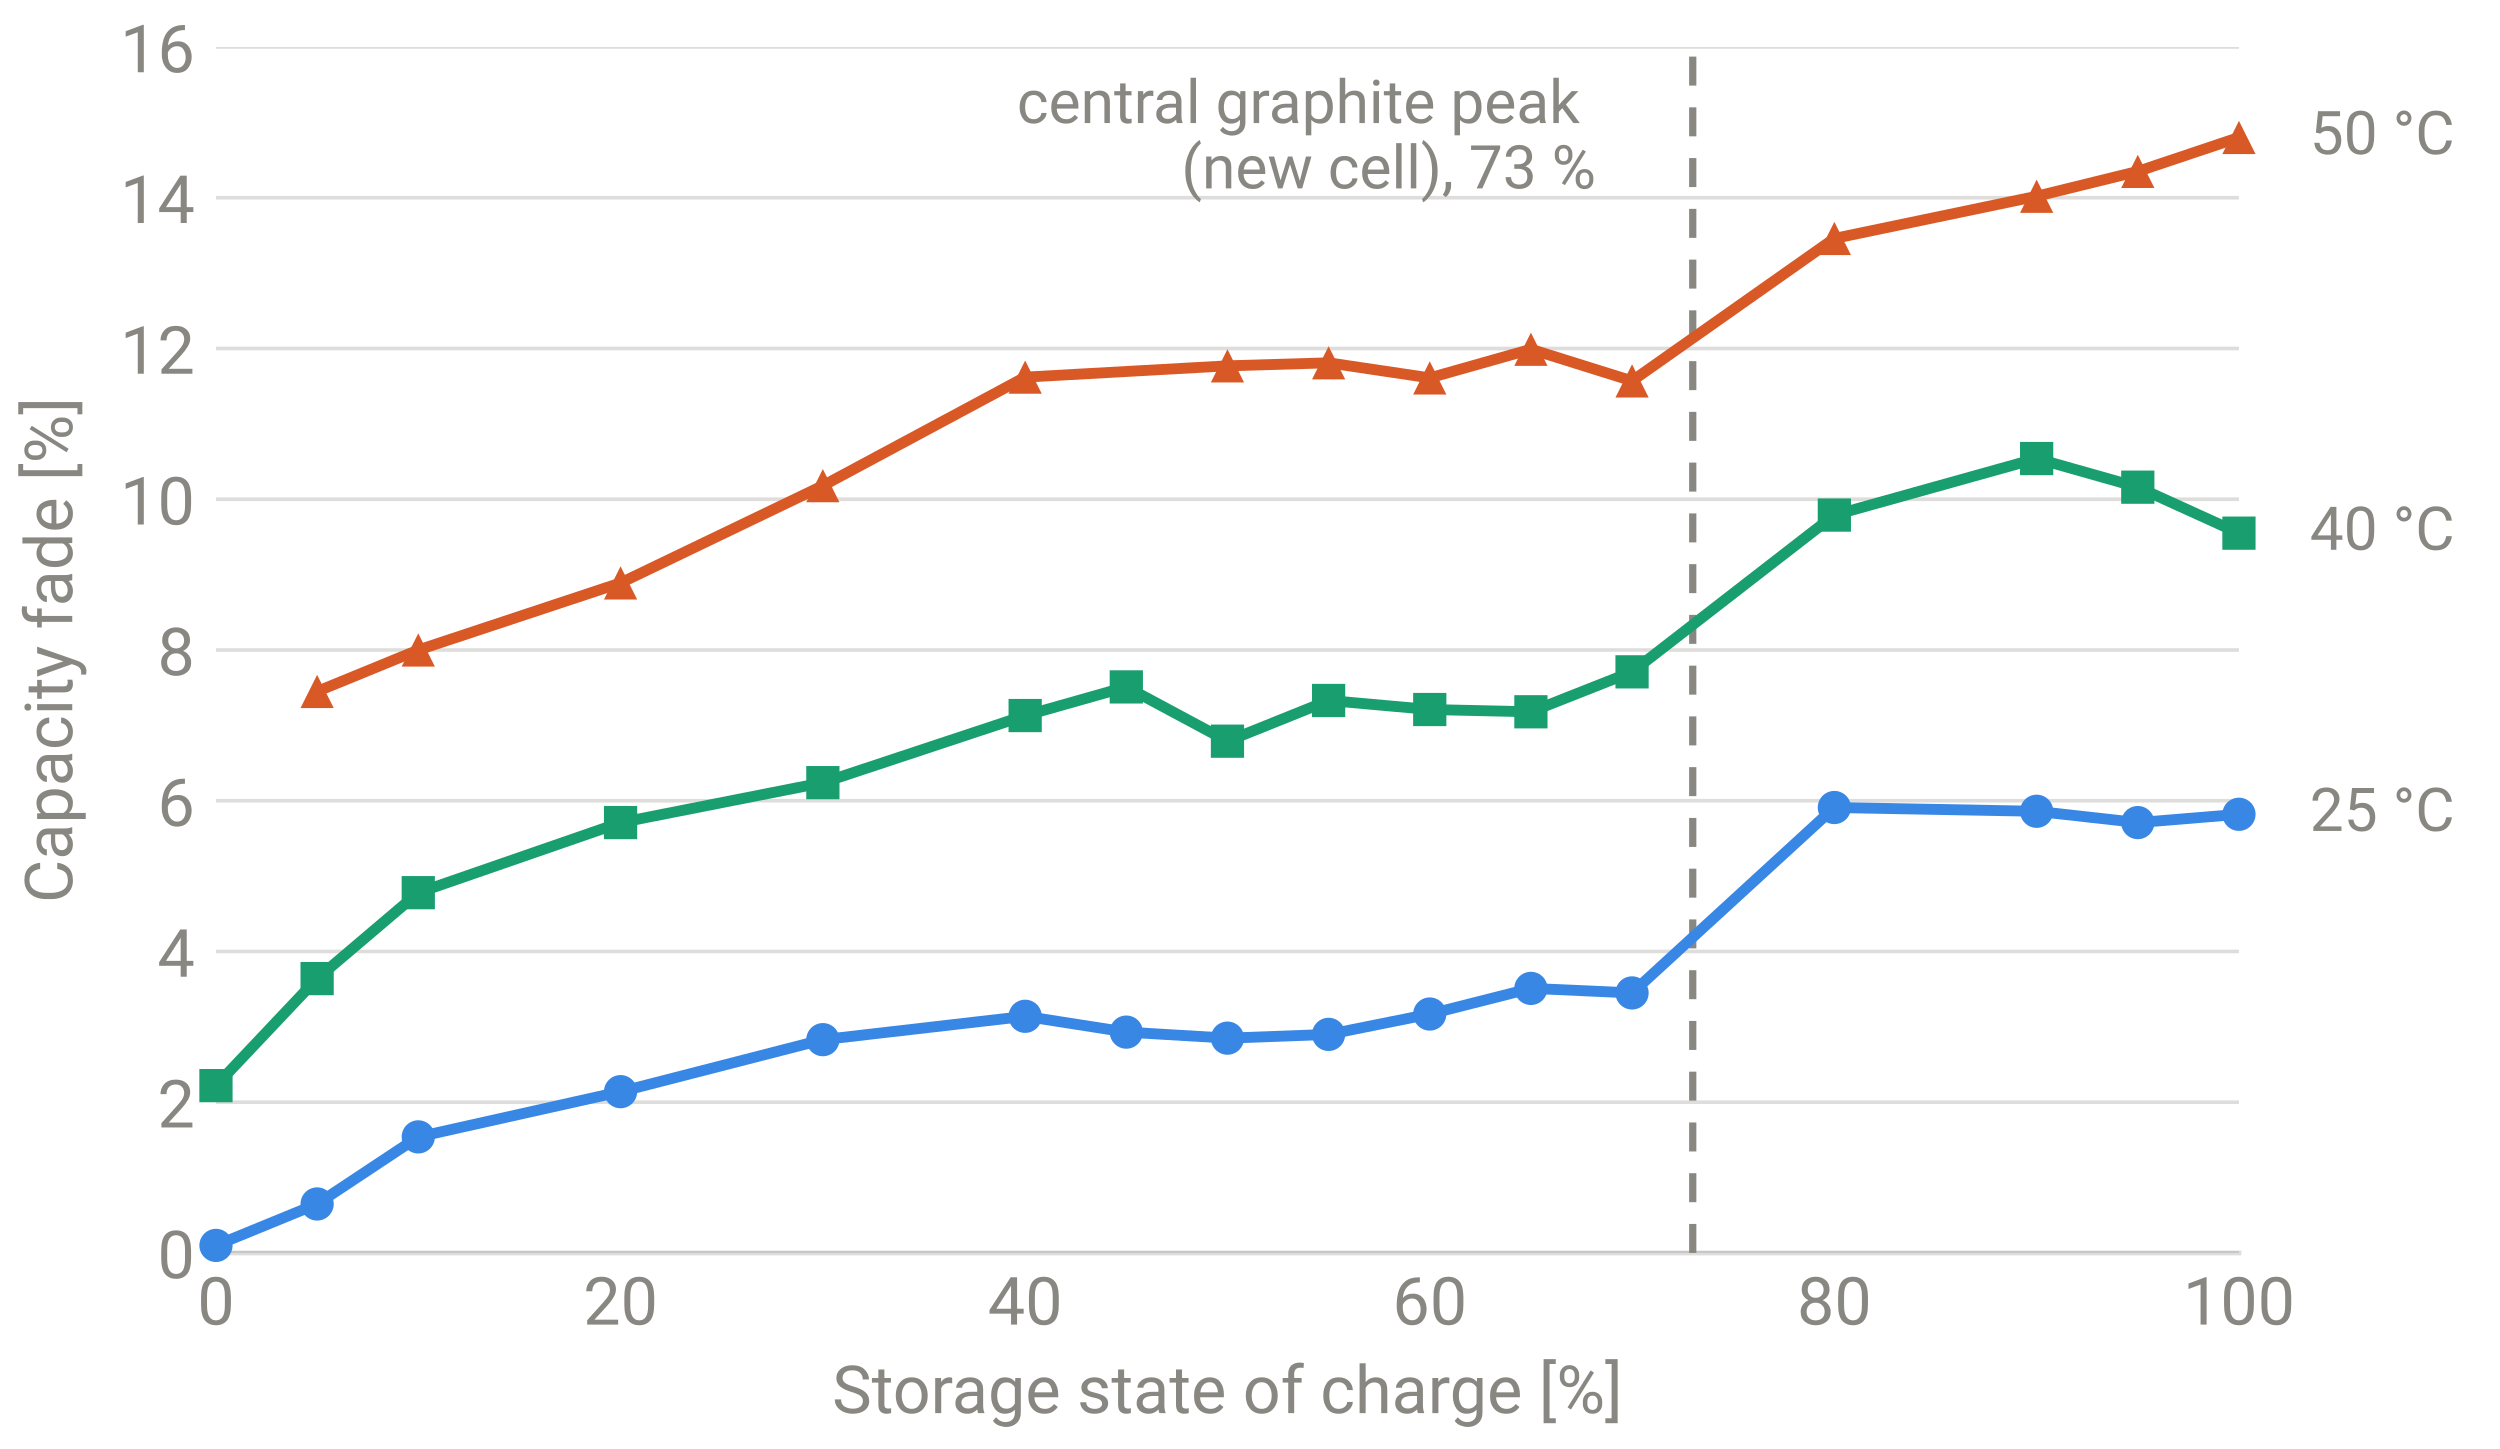
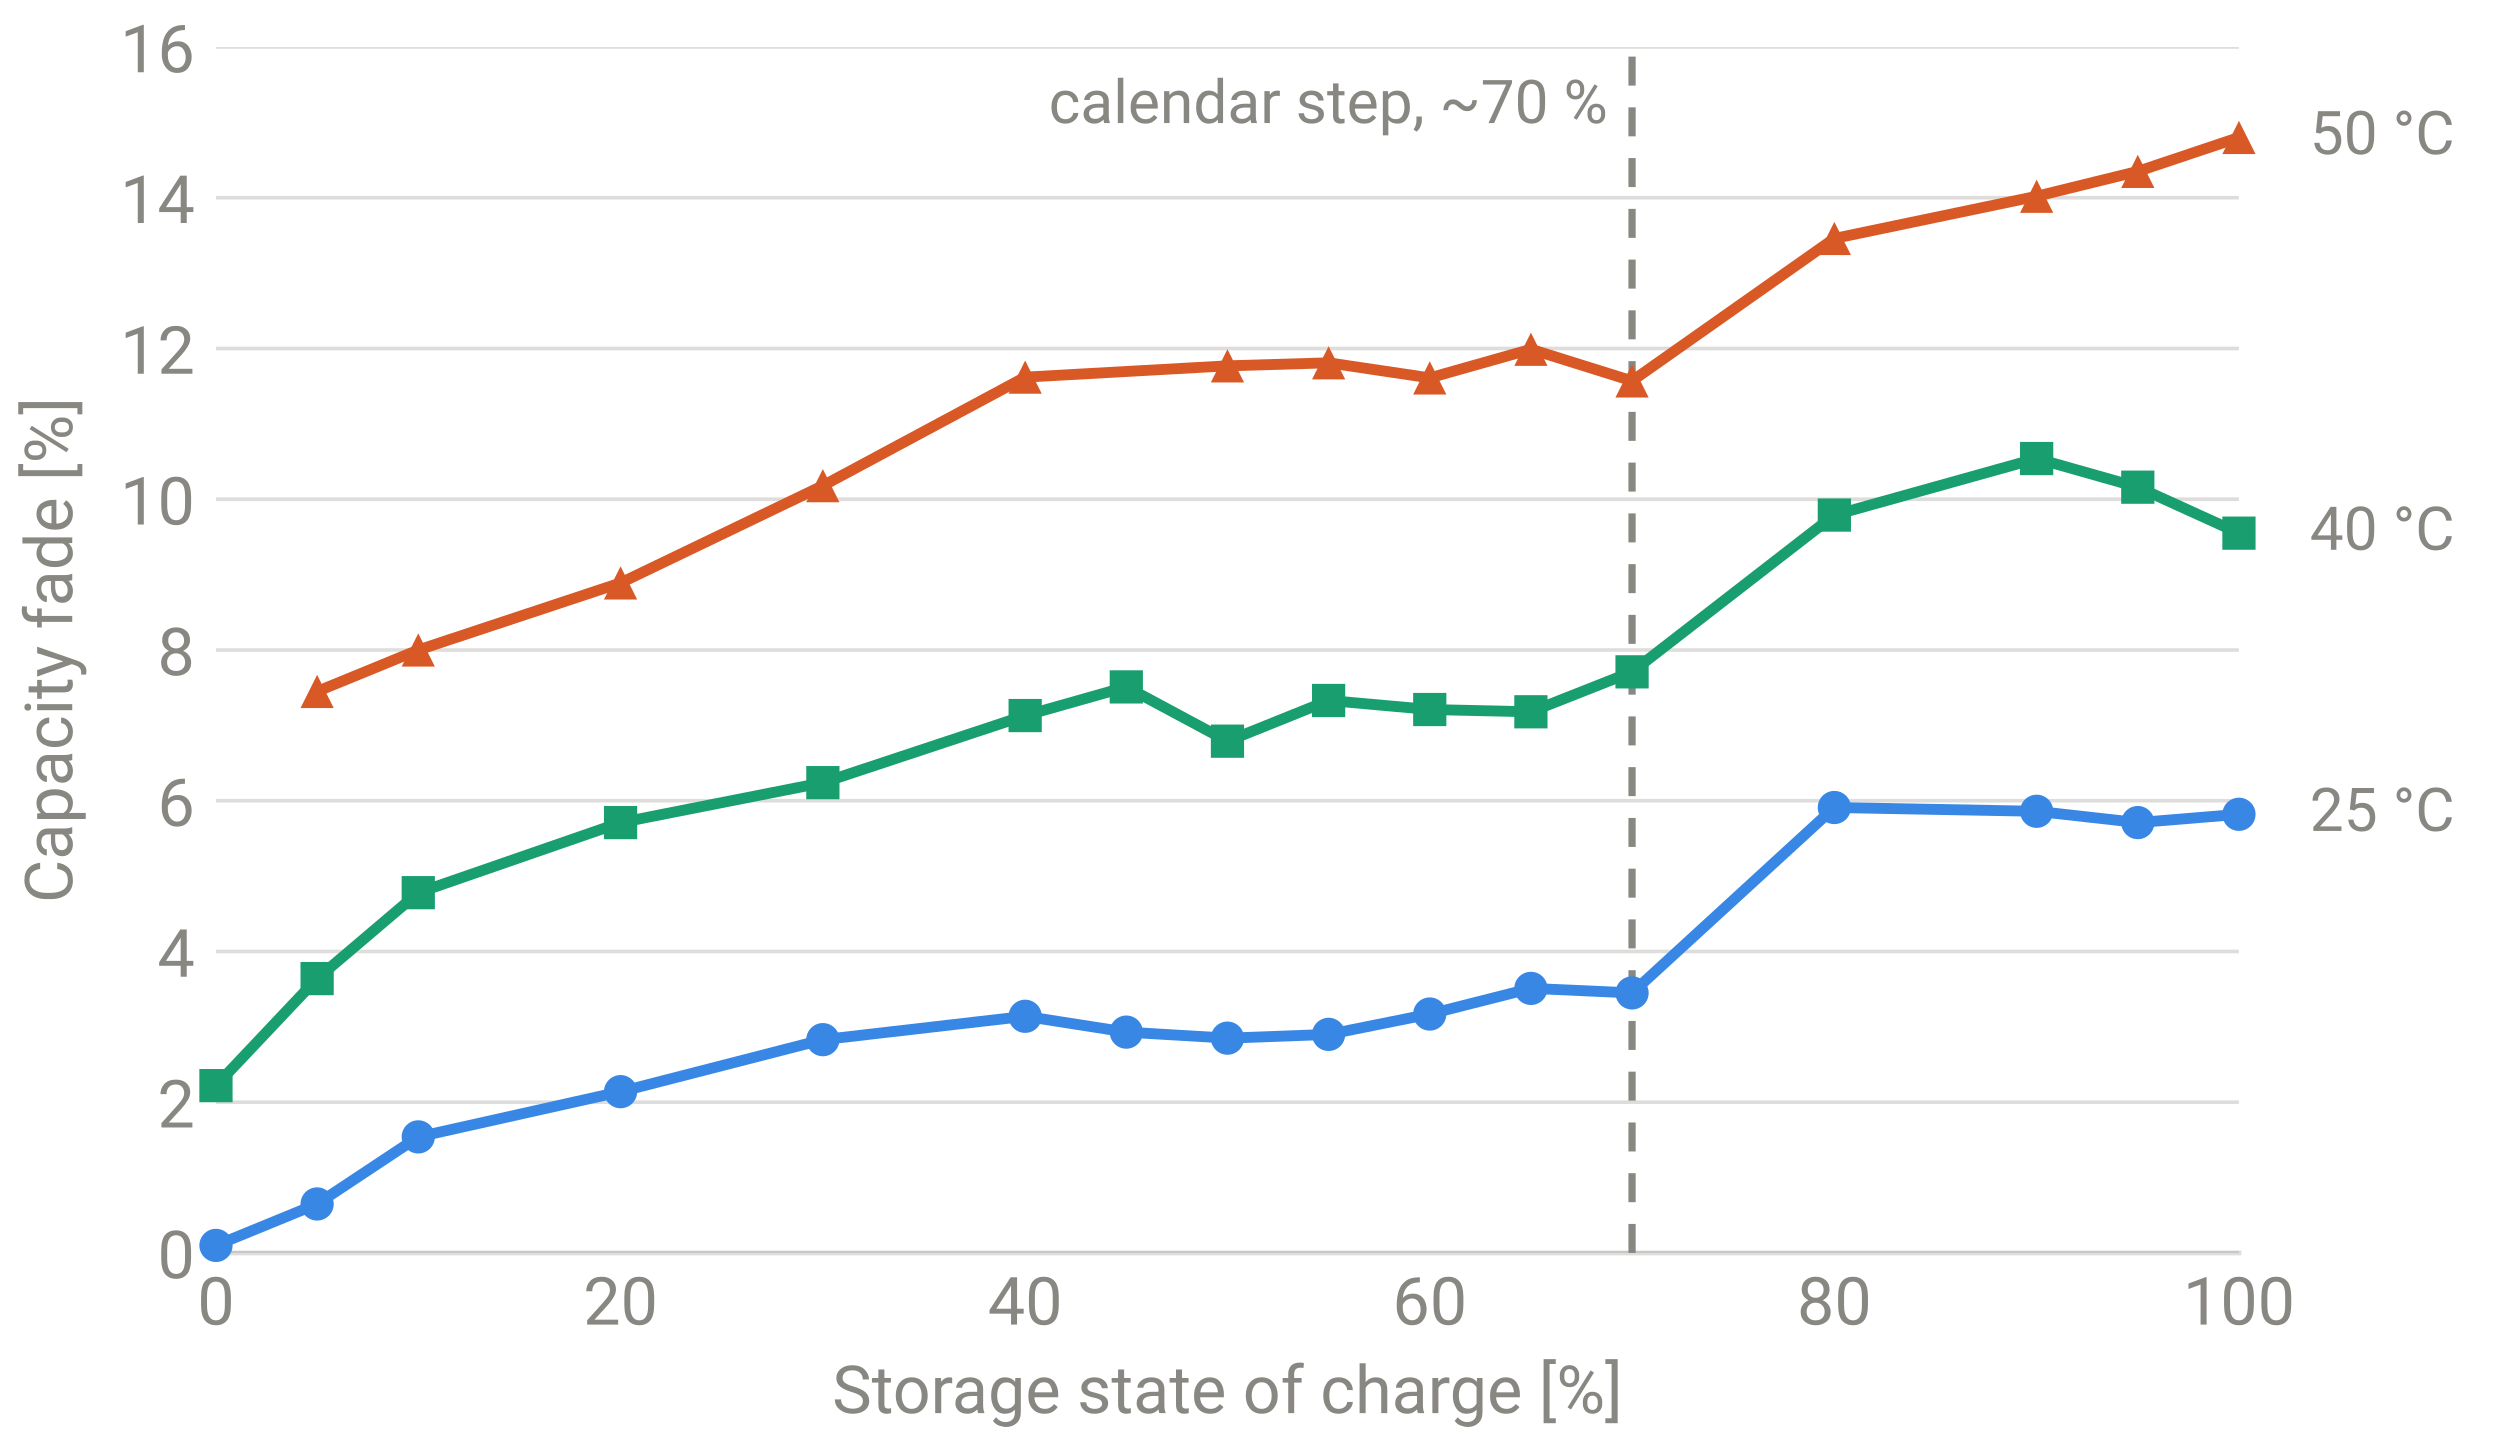
<svg xmlns="http://www.w3.org/2000/svg" xmlns:xlink="http://www.w3.org/1999/xlink" width="413.747pt" height="239.755pt" viewBox="0 0 413.747 239.755" version="1.1">
  <defs>
    <style type="text/css">*{stroke-linejoin: round; stroke-linecap: butt}</style>
  </defs>
  <g id="figure_1">
    <g id="patch_1">
      <path d="M 0 239.755  L 413.747 239.755  L 413.747 0  L 0 0  L 0 239.755  z " style="fill: none" />
    </g>
    <g id="axes_1">
      <g id="patch_2">
        <path d="M 35.743 207.363  L 370.543 207.363  L 370.543 7.779  L 35.743 7.779  L 35.743 207.363  z " style="fill: none" />
      </g>
      <g id="matplotlib.axis_1">
        <g id="xtick_1">
          <g id="line2d_1" />
          <g id="text_1">
            <text style="font-size: 11px; font-family: system-ui, -apple-system, Segoe UI, Roboto, Helvetica, Arial, sans-serif; text-anchor: middle; fill: #898781" x="35.743" y="219.221" transform="rotate(-0 35.74344 219.2214)">0</text>
          </g>
        </g>
        <g id="xtick_2">
          <g id="line2d_2" />
          <g id="text_2">
            <text style="font-size: 11px; font-family: system-ui, -apple-system, Segoe UI, Roboto, Helvetica, Arial, sans-serif; text-anchor: middle; fill: #898781" x="102.703" y="219.221" transform="rotate(-0 102.7034 219.2214)">20</text>
          </g>
        </g>
        <g id="xtick_3">
          <g id="line2d_3" />
          <g id="text_3">
            <text style="font-size: 11px; font-family: system-ui, -apple-system, Segoe UI, Roboto, Helvetica, Arial, sans-serif; text-anchor: middle; fill: #898781" x="169.663" y="219.221" transform="rotate(-0 169.6634 219.2214)">40</text>
          </g>
        </g>
        <g id="xtick_4">
          <g id="line2d_4" />
          <g id="text_4">
            <text style="font-size: 11px; font-family: system-ui, -apple-system, Segoe UI, Roboto, Helvetica, Arial, sans-serif; text-anchor: middle; fill: #898781" x="236.623" y="219.221" transform="rotate(-0 236.6234 219.2214)">60</text>
          </g>
        </g>
        <g id="xtick_5">
          <g id="line2d_5" />
          <g id="text_5">
            <text style="font-size: 11px; font-family: system-ui, -apple-system, Segoe UI, Roboto, Helvetica, Arial, sans-serif; text-anchor: middle; fill: #898781" x="303.583" y="219.221" transform="rotate(-0 303.5834 219.2214)">80</text>
          </g>
        </g>
        <g id="xtick_6">
          <g id="line2d_6" />
          <g id="text_6">
            <text style="font-size: 11px; font-family: system-ui, -apple-system, Segoe UI, Roboto, Helvetica, Arial, sans-serif; text-anchor: middle; fill: #898781" x="370.543" y="219.221" transform="rotate(-0 370.5434 219.2214)">100</text>
          </g>
        </g>
        <g id="text_7">
          <text style="font-size: 11px; font-family: system-ui, -apple-system, Segoe UI, Roboto, Helvetica, Arial, sans-serif; text-anchor: middle; fill: #898781" x="203.143" y="233.867" transform="rotate(-0 203.1434 233.8674)">Storage state of charge [%]</text>
        </g>
      </g>
      <g id="matplotlib.axis_2">
        <g id="ytick_1">
          <g id="line2d_7">
            <path d="M 35.743 207.363  L 370.543 207.363  " clip-path="url(#p895e532424)" style="fill: none; stroke: #898781; stroke-opacity: 0.28; stroke-width: 0.6; stroke-linecap: round" />
          </g>
          <g id="line2d_8" />
          <g id="text_8">
            <text style="font-size: 11px; font-family: system-ui, -apple-system, Segoe UI, Roboto, Helvetica, Arial, sans-serif; text-anchor: end; fill: #898781" x="32.243" y="211.542" transform="rotate(-0 32.24344 211.5423)">0</text>
          </g>
        </g>
        <g id="ytick_2">
          <g id="line2d_9">
            <path d="M 35.743 182.415  L 370.543 182.415  " clip-path="url(#p895e532424)" style="fill: none; stroke: #898781; stroke-opacity: 0.28; stroke-width: 0.6; stroke-linecap: round" />
          </g>
          <g id="line2d_10" />
          <g id="text_9">
            <text style="font-size: 11px; font-family: system-ui, -apple-system, Segoe UI, Roboto, Helvetica, Arial, sans-serif; text-anchor: end; fill: #898781" x="32.243" y="186.594" transform="rotate(-0 32.24344 186.5943)">2</text>
          </g>
        </g>
        <g id="ytick_3">
          <g id="line2d_11">
            <path d="M 35.743 157.467  L 370.543 157.467  " clip-path="url(#p895e532424)" style="fill: none; stroke: #898781; stroke-opacity: 0.28; stroke-width: 0.6; stroke-linecap: round" />
          </g>
          <g id="line2d_12" />
          <g id="text_10">
            <text style="font-size: 11px; font-family: system-ui, -apple-system, Segoe UI, Roboto, Helvetica, Arial, sans-serif; text-anchor: end; fill: #898781" x="32.243" y="161.646" transform="rotate(-0 32.24344 161.6463)">4</text>
          </g>
        </g>
        <g id="ytick_4">
          <g id="line2d_13">
            <path d="M 35.743 132.519  L 370.543 132.519  " clip-path="url(#p895e532424)" style="fill: none; stroke: #898781; stroke-opacity: 0.28; stroke-width: 0.6; stroke-linecap: round" />
          </g>
          <g id="line2d_14" />
          <g id="text_11">
            <text style="font-size: 11px; font-family: system-ui, -apple-system, Segoe UI, Roboto, Helvetica, Arial, sans-serif; text-anchor: end; fill: #898781" x="32.243" y="136.698" transform="rotate(-0 32.24344 136.6983)">6</text>
          </g>
        </g>
        <g id="ytick_5">
          <g id="line2d_15">
            <path d="M 35.743 107.571  L 370.543 107.571  " clip-path="url(#p895e532424)" style="fill: none; stroke: #898781; stroke-opacity: 0.28; stroke-width: 0.6; stroke-linecap: round" />
          </g>
          <g id="line2d_16" />
          <g id="text_12">
            <text style="font-size: 11px; font-family: system-ui, -apple-system, Segoe UI, Roboto, Helvetica, Arial, sans-serif; text-anchor: end; fill: #898781" x="32.243" y="111.75" transform="rotate(-0 32.24344 111.7503)">8</text>
          </g>
        </g>
        <g id="ytick_6">
          <g id="line2d_17">
            <path d="M 35.743 82.623  L 370.543 82.623  " clip-path="url(#p895e532424)" style="fill: none; stroke: #898781; stroke-opacity: 0.28; stroke-width: 0.6; stroke-linecap: round" />
          </g>
          <g id="line2d_18" />
          <g id="text_13">
            <text style="font-size: 11px; font-family: system-ui, -apple-system, Segoe UI, Roboto, Helvetica, Arial, sans-serif; text-anchor: end; fill: #898781" x="32.243" y="86.802" transform="rotate(-0 32.24344 86.80228)">10</text>
          </g>
        </g>
        <g id="ytick_7">
          <g id="line2d_19">
            <path d="M 35.743 57.675  L 370.543 57.675  " clip-path="url(#p895e532424)" style="fill: none; stroke: #898781; stroke-opacity: 0.28; stroke-width: 0.6; stroke-linecap: round" />
          </g>
          <g id="line2d_20" />
          <g id="text_14">
            <text style="font-size: 11px; font-family: system-ui, -apple-system, Segoe UI, Roboto, Helvetica, Arial, sans-serif; text-anchor: end; fill: #898781" x="32.243" y="61.854" transform="rotate(-0 32.24344 61.85428)">12</text>
          </g>
        </g>
        <g id="ytick_8">
          <g id="line2d_21">
            <path d="M 35.743 32.727  L 370.543 32.727  " clip-path="url(#p895e532424)" style="fill: none; stroke: #898781; stroke-opacity: 0.28; stroke-width: 0.6; stroke-linecap: round" />
          </g>
          <g id="line2d_22" />
          <g id="text_15">
            <text style="font-size: 11px; font-family: system-ui, -apple-system, Segoe UI, Roboto, Helvetica, Arial, sans-serif; text-anchor: end; fill: #898781" x="32.243" y="36.906" transform="rotate(-0 32.24344 36.90628)">14</text>
          </g>
        </g>
        <g id="ytick_9">
          <g id="line2d_23">
            <path d="M 35.743 7.779  L 370.543 7.779  " clip-path="url(#p895e532424)" style="fill: none; stroke: #898781; stroke-opacity: 0.28; stroke-width: 0.6; stroke-linecap: round" />
          </g>
          <g id="line2d_24" />
          <g id="text_16">
            <text style="font-size: 11px; font-family: system-ui, -apple-system, Segoe UI, Roboto, Helvetica, Arial, sans-serif; text-anchor: end; fill: #898781" x="32.243" y="11.958" transform="rotate(-0 32.24344 11.95828)">16</text>
          </g>
        </g>
        <g id="text_17">
          <text style="font-size: 11px; font-family: system-ui, -apple-system, Segoe UI, Roboto, Helvetica, Arial, sans-serif; text-anchor: middle; fill: #898781" x="11.958" y="107.571" transform="rotate(-90 11.95828 107.5711)">Capacity fade [%]</text>
        </g>
      </g>
      <g id="line2d_25">
-         <path d="M 280.147 207.363  L 280.147 7.779  " clip-path="url(#p895e532424)" style="fill: none; stroke-dasharray: 4.8,3.6; stroke-dashoffset: 0; stroke: #898781; stroke-width: 1.2" />
+         <path d="M 270.103 207.363  L 270.103 7.779  " clip-path="url(#p895e532424)" style="fill: none; stroke-dasharray: 4.8,3.6; stroke-dashoffset: 0; stroke: #898781; stroke-width: 1.2" />
      </g>
      <g id="patch_3">
        <path d="M 35.743 207.363  L 370.543 207.363  " style="fill: none; stroke: #898781; stroke-opacity: 0.28; stroke-width: 0.8; stroke-linejoin: miter; stroke-linecap: square" />
      </g>
      <g id="text_18">
        <text style="font-size: 10px; font-family: system-ui, -apple-system, Segoe UI, Roboto, Helvetica, Arial, sans-serif; text-anchor: start; fill: #898781" x="382.261" y="137.524" transform="rotate(-0 382.2614 137.5238)">25 °C</text>
      </g>
      <g id="text_19">
        <text style="font-size: 10px; font-family: system-ui, -apple-system, Segoe UI, Roboto, Helvetica, Arial, sans-serif; text-anchor: start; fill: #898781" x="382.261" y="90.996" transform="rotate(-0 382.2614 90.99582)">40 °C</text>
      </g>
      <g id="text_20">
        <text style="font-size: 10px; font-family: system-ui, -apple-system, Segoe UI, Roboto, Helvetica, Arial, sans-serif; text-anchor: start; fill: #898781" x="382.261" y="25.507" transform="rotate(-0 382.2614 25.50732)">50 °C</text>
      </g>
      <g id="text_21">
-         <text style="font-size: 10px; font-family: system-ui, -apple-system, Segoe UI, Roboto, Helvetica, Arial, sans-serif; fill: #898781" transform="translate(168.3017 20.36718)">central graphite peak</text>
-         <text style="font-size: 10px; font-family: system-ui, -apple-system, Segoe UI, Roboto, Helvetica, Arial, sans-serif; fill: #898781" transform="translate(195.5111 31.18507)">(new cell), 73 %</text>
+         <text style="font-size: 10px; font-family: system-ui, -apple-system, Segoe UI, Roboto, Helvetica, Arial, sans-serif; text-anchor: end; fill: #898781" x="266.086" y="20.367" transform="rotate(-0 266.0858 20.36718)">calendar step, ~70 %</text>
      </g>
      <g id="line2d_26">
        <path d="M 35.743 206.116  L 52.483 199.255  L 69.223 188.153  L 102.703 180.669  L 136.183 172.062  L 169.663 168.195  L 186.403 170.814  L 203.143 171.812  L 219.883 171.189  L 236.623 167.821  L 253.363 163.579  L 270.103 164.328  L 303.583 133.642  L 337.063 134.266  L 353.803 136.137  L 370.543 134.764  " style="fill: none; stroke: #3987e5; stroke-width: 1.8; stroke-linecap: round" />
        <defs>
          <path id="m1e44d4899c" d="M 0 2.75  C 0.729 2.75 1.429 2.46 1.945 1.945  C 2.46 1.429 2.75 0.729 2.75 0  C 2.75 -0.729 2.46 -1.429 1.945 -1.945  C 1.429 -2.46 0.729 -2.75 0 -2.75  C -0.729 -2.75 -1.429 -2.46 -1.945 -1.945  C -2.46 -1.429 -2.75 -0.729 -2.75 0  C -2.75 0.729 -2.46 1.429 -1.945 1.945  C -1.429 2.46 -0.729 2.75 0 2.75  z " />
        </defs>
        <g>
          <use xlink:href="#m1e44d4899c" x="35.743" y="206.116" style="fill: #3987e5" />
          <use xlink:href="#m1e44d4899c" x="52.483" y="199.255" style="fill: #3987e5" />
          <use xlink:href="#m1e44d4899c" x="69.223" y="188.153" style="fill: #3987e5" />
          <use xlink:href="#m1e44d4899c" x="102.703" y="180.669" style="fill: #3987e5" />
          <use xlink:href="#m1e44d4899c" x="136.183" y="172.062" style="fill: #3987e5" />
          <use xlink:href="#m1e44d4899c" x="169.663" y="168.195" style="fill: #3987e5" />
          <use xlink:href="#m1e44d4899c" x="186.403" y="170.814" style="fill: #3987e5" />
          <use xlink:href="#m1e44d4899c" x="203.143" y="171.812" style="fill: #3987e5" />
          <use xlink:href="#m1e44d4899c" x="219.883" y="171.189" style="fill: #3987e5" />
          <use xlink:href="#m1e44d4899c" x="236.623" y="167.821" style="fill: #3987e5" />
          <use xlink:href="#m1e44d4899c" x="253.363" y="163.579" style="fill: #3987e5" />
          <use xlink:href="#m1e44d4899c" x="270.103" y="164.328" style="fill: #3987e5" />
          <use xlink:href="#m1e44d4899c" x="303.583" y="133.642" style="fill: #3987e5" />
          <use xlink:href="#m1e44d4899c" x="337.063" y="134.266" style="fill: #3987e5" />
          <use xlink:href="#m1e44d4899c" x="353.803" y="136.137" style="fill: #3987e5" />
          <use xlink:href="#m1e44d4899c" x="370.543" y="134.764" style="fill: #3987e5" />
        </g>
      </g>
      <g id="line2d_27">
        <path d="M 35.743 179.671  L 52.483 161.958  L 69.223 147.737  L 102.703 136.137  L 136.183 129.525  L 169.663 118.424  L 186.403 113.683  L 203.143 122.665  L 219.883 115.929  L 236.623 117.426  L 253.363 117.8  L 270.103 111.189  L 303.583 85.243  L 337.063 75.887  L 353.803 80.627  L 370.543 88.236  " style="fill: none; stroke: #199e70; stroke-width: 1.8; stroke-linecap: round" />
        <defs>
          <path id="m6c2f5be3d2" d="M -2.75 2.75  L 2.75 2.75  L 2.75 -2.75  L -2.75 -2.75  z " />
        </defs>
        <g>
          <use xlink:href="#m6c2f5be3d2" x="35.743" y="179.671" style="fill: #199e70" />
          <use xlink:href="#m6c2f5be3d2" x="52.483" y="161.958" style="fill: #199e70" />
          <use xlink:href="#m6c2f5be3d2" x="69.223" y="147.737" style="fill: #199e70" />
          <use xlink:href="#m6c2f5be3d2" x="102.703" y="136.137" style="fill: #199e70" />
          <use xlink:href="#m6c2f5be3d2" x="136.183" y="129.525" style="fill: #199e70" />
          <use xlink:href="#m6c2f5be3d2" x="169.663" y="118.424" style="fill: #199e70" />
          <use xlink:href="#m6c2f5be3d2" x="186.403" y="113.683" style="fill: #199e70" />
          <use xlink:href="#m6c2f5be3d2" x="203.143" y="122.665" style="fill: #199e70" />
          <use xlink:href="#m6c2f5be3d2" x="219.883" y="115.929" style="fill: #199e70" />
          <use xlink:href="#m6c2f5be3d2" x="236.623" y="117.426" style="fill: #199e70" />
          <use xlink:href="#m6c2f5be3d2" x="253.363" y="117.8" style="fill: #199e70" />
          <use xlink:href="#m6c2f5be3d2" x="270.103" y="111.189" style="fill: #199e70" />
          <use xlink:href="#m6c2f5be3d2" x="303.583" y="85.243" style="fill: #199e70" />
          <use xlink:href="#m6c2f5be3d2" x="337.063" y="75.887" style="fill: #199e70" />
          <use xlink:href="#m6c2f5be3d2" x="353.803" y="80.627" style="fill: #199e70" />
          <use xlink:href="#m6c2f5be3d2" x="370.543" y="88.236" style="fill: #199e70" />
        </g>
      </g>
      <g id="line2d_28">
        <path d="M 52.483 114.432  L 69.223 107.571  L 102.703 96.469  L 136.183 80.378  L 169.663 62.415  L 203.143 60.544  L 219.883 60.045  L 236.623 62.54  L 253.363 57.8  L 270.103 63.039  L 303.583 39.463  L 337.063 32.478  L 353.803 28.361  L 370.543 22.748  " style="fill: none; stroke: #d95926; stroke-width: 1.8; stroke-linecap: round" />
        <defs>
          <path id="m0cdc098319" d="M 0 -2.75  L -2.75 2.75  L 2.75 2.75  z " />
        </defs>
        <g>
          <use xlink:href="#m0cdc098319" x="52.483" y="114.432" style="fill: #d95926" />
          <use xlink:href="#m0cdc098319" x="69.223" y="107.571" style="fill: #d95926" />
          <use xlink:href="#m0cdc098319" x="102.703" y="96.469" style="fill: #d95926" />
          <use xlink:href="#m0cdc098319" x="136.183" y="80.378" style="fill: #d95926" />
          <use xlink:href="#m0cdc098319" x="169.663" y="62.415" style="fill: #d95926" />
          <use xlink:href="#m0cdc098319" x="203.143" y="60.544" style="fill: #d95926" />
          <use xlink:href="#m0cdc098319" x="219.883" y="60.045" style="fill: #d95926" />
          <use xlink:href="#m0cdc098319" x="236.623" y="62.54" style="fill: #d95926" />
          <use xlink:href="#m0cdc098319" x="253.363" y="57.8" style="fill: #d95926" />
          <use xlink:href="#m0cdc098319" x="270.103" y="63.039" style="fill: #d95926" />
          <use xlink:href="#m0cdc098319" x="303.583" y="39.463" style="fill: #d95926" />
          <use xlink:href="#m0cdc098319" x="337.063" y="32.478" style="fill: #d95926" />
          <use xlink:href="#m0cdc098319" x="353.803" y="28.361" style="fill: #d95926" />
          <use xlink:href="#m0cdc098319" x="370.543" y="22.748" style="fill: #d95926" />
        </g>
      </g>
    </g>
  </g>
  <defs>
    <clipPath id="p895e532424">
      <rect x="35.743" y="7.779" width="334.8" height="199.584" />
    </clipPath>
  </defs>
</svg>
